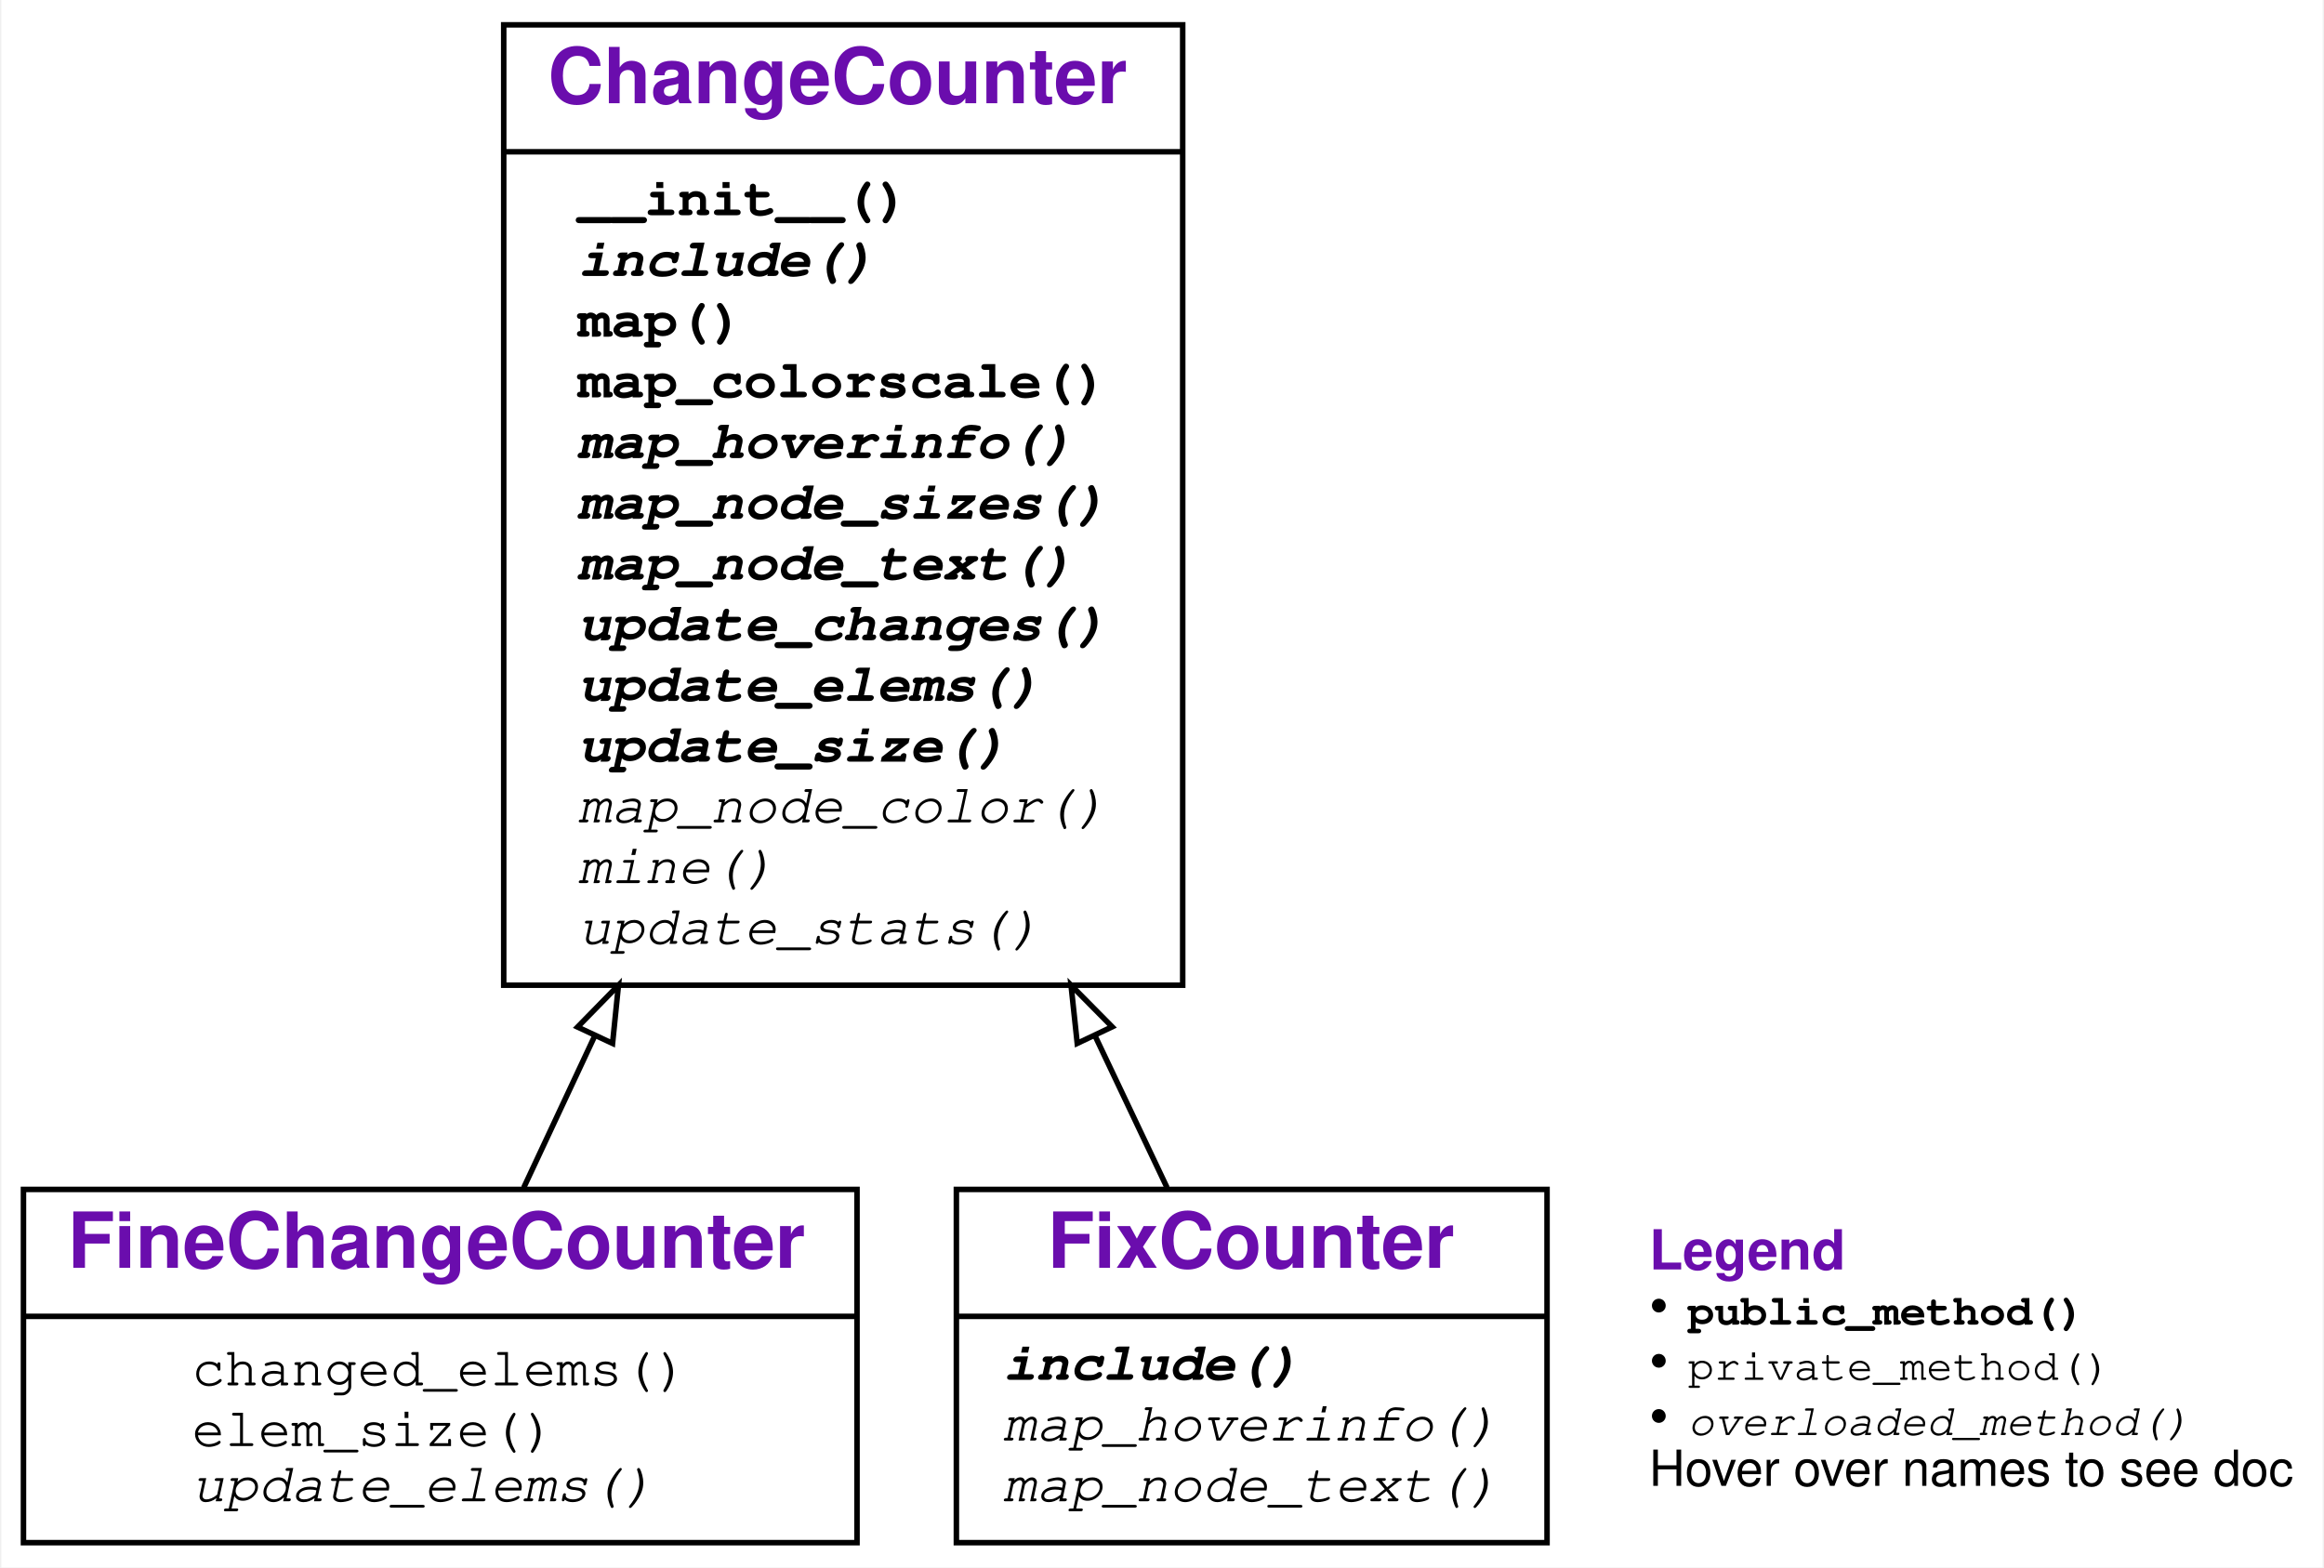
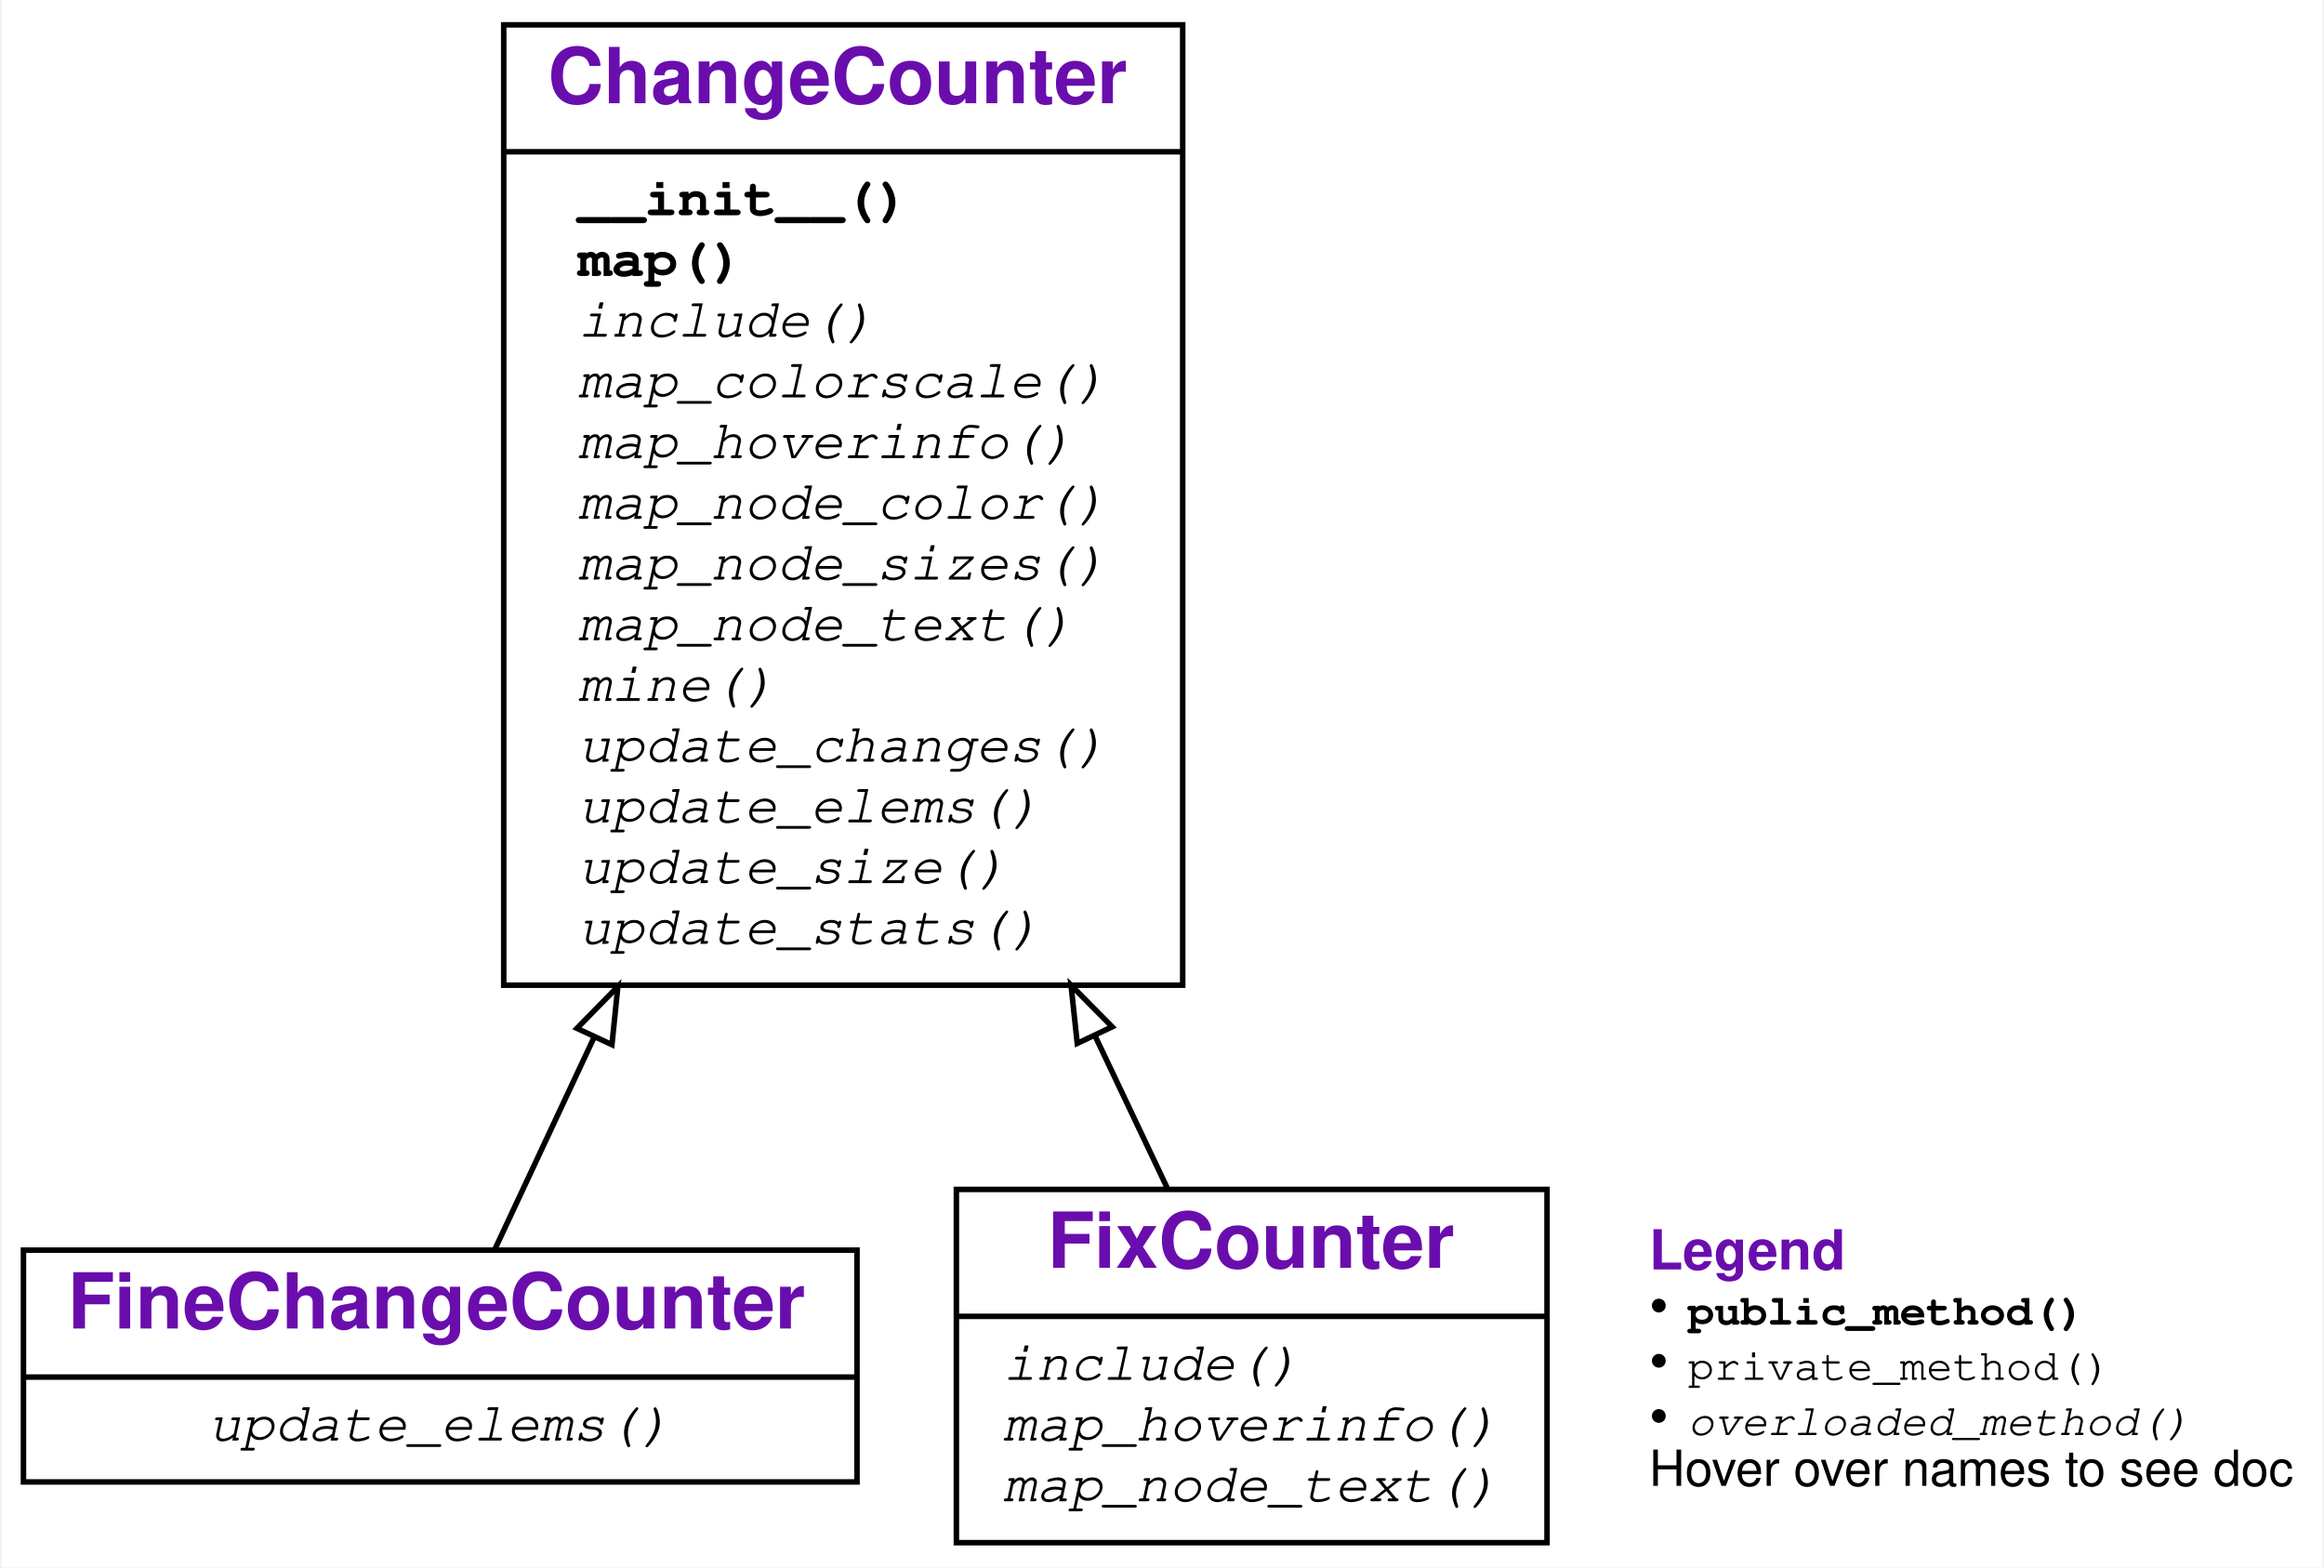
<svg xmlns="http://www.w3.org/2000/svg" xmlns:xlink="http://www.w3.org/1999/xlink" width="421pt" height="284pt" viewBox="0.00 0.00 420.50 284.00">
  <g id="graph0" class="graph" transform="scale(1 1) rotate(0) translate(4 280)">
    <g id="a_graph0">
      <a xlink:title="FineChangeCounter class hierarchy">
        <polygon fill="#ffffff" stroke="transparent" points="-4,4 -4,-280 416.5,-280 416.5,4 -4,4" />
      </a>
    </g>
    <g id="node1" class="node">
      <g id="a_node1">
        <a xlink:href="#" xlink:title="class FineChangeCounter">
-           <polygon fill="none" stroke="#000000" points="0,-.5 0,-64.5 151,-64.5 151,-.5 0,-.5" />
-           <text text-anchor="start" x="8" y="-50.3" font-family="Raleway, Helvetica, Arial, sans-serif" font-weight="bold" font-size="14.00" fill="#6a0dad">FineChangeCounter</text>
-           <polyline fill="none" stroke="#000000" points="0,-41.5 151,-41.5 " />
+           <polygon fill="none" stroke="#000000" points="0,-11.5 0,-53.5 151,-53.5 151,-11.5 0,-11.5" />
+           <text text-anchor="start" x="8" y="-39.3" font-family="Raleway, Helvetica, Arial, sans-serif" font-weight="bold" font-size="14.00" fill="#6a0dad">FineChangeCounter</text>
+           <polyline fill="none" stroke="#000000" points="0,-30.5 151,-30.5 " />
          <g id="a_node1_0">
            <a xlink:href="#" xlink:title="FineChangeCounter">
              <g id="a_node1_1">
-                 <a xlink:href="#" xlink:title="changed_elems(self, mapping, start, length=0)">
-                   <text text-anchor="start" x="30.5" y="-29" font-family="'Fira Mono', 'Source Code Pro', 'Courier', monospace" font-size="10.00" fill="#000000">changed_elems()</text>
-                 </a>
-               </g>
-               <g id="a_node1_2">
-                 <a xlink:href="#" xlink:title="elem_size(self, elem, mapping, source)">
-                   <text text-anchor="start" x="30.5" y="-18" font-family="'Fira Mono', 'Source Code Pro', 'Courier', monospace" font-size="10.00" fill="#000000">elem_size()</text>
-                 </a>
-               </g>
-               <g id="a_node1_3">
                <a xlink:href="#" xlink:title="update_elems(self, node, m)">
-                   <text text-anchor="start" x="30.5" y="-8" font-family="'Fira Mono', 'Source Code Pro', 'Courier', monospace" font-style="italic" font-size="10.00" fill="#000000">update_elems()</text>
+                   <text text-anchor="start" x="33.5" y="-19" font-family="'Fira Mono', 'Source Code Pro', 'Courier', monospace" font-style="italic" font-size="10.00" fill="#000000">update_elems()</text>
                </a>
              </g>
            </a>
          </g>
        </a>
      </g>
    </g>
    <g id="node2" class="node">
      <g id="a_node2">
        <a xlink:href="#" xlink:title="class ChangeCounter">
          <polygon fill="none" stroke="#000000" points="87,-101.5 87,-275.5 210,-275.5 210,-101.5 87,-101.5" />
          <text text-anchor="start" x="95" y="-261.3" font-family="Raleway, Helvetica, Arial, sans-serif" font-weight="bold" font-size="14.00" fill="#6a0dad">ChangeCounter</text>
          <polyline fill="none" stroke="#000000" points="87,-252.5 210,-252.5 " />
-           <g id="a_node2_4">
+           <g id="a_node2_2">
            <a xlink:href="#" xlink:title="ChangeCounter">
-               <g id="a_node2_5">
+               <g id="a_node2_3">
                <a xlink:href="#" xlink:title="__init__(self, repo, filter=None, log=False, **kwargs):&#10;    Constructor. `repo` is a git repository (as URL or directory).&#10;    `filter` is a predicate that takes a modification and returns True&#10;    if it should be considered (default: consider all).&#10;    `log` turns on logging if set.&#10;    `kwargs` are passed to the `RepositoryMining()` constructor.">
                  <text text-anchor="start" x="100.5" y="-241" font-family="'Fira Mono', 'Source Code Pro', 'Courier', monospace" font-weight="bold" font-size="10.00" fill="#000000">__init__()</text>
                </a>
              </g>
+               <g id="a_node2_4">
+                 <a xlink:href="#" xlink:title="map(self):&#10;    Produce an interactive tree map of the repository.">
+                   <text text-anchor="start" x="100.5" y="-230" font-family="'Fira Mono', 'Source Code Pro', 'Courier', monospace" font-weight="bold" font-size="10.00" fill="#000000">map()</text>
+                 </a>
+               </g>
+               <g id="a_node2_5">
+                 <a xlink:href="#" xlink:title="include(self, m):&#10;    Return True if the modification `m` should be included&#10;    (default: the `filter` predicate given to the constructor).&#10;    To be overloaded in subclasses.">
+                   <text text-anchor="start" x="100.5" y="-219" font-family="'Fira Mono', 'Source Code Pro', 'Courier', monospace" font-style="italic" font-size="10.00" fill="#000000">include()</text>
+                 </a>
+               </g>
              <g id="a_node2_6">
-                 <a xlink:href="#" xlink:title="include(self, m):&#10;    Return True if the modification `m` should be included&#10;    (default: the `filter` predicate given to the constructor).&#10;    To be overloaded in subclasses.">
-                   <text text-anchor="start" x="100.5" y="-230" font-family="'Fira Mono', 'Source Code Pro', 'Courier', monospace" font-weight="bold" font-style="italic" font-size="10.00" fill="#000000">include()</text>
+                 <a xlink:href="#" xlink:title="map_colorscale(self):&#10;    Return the colorscale for the map. To be overloaded in subclasses.">
+                   <text text-anchor="start" x="100.5" y="-208" font-family="'Fira Mono', 'Source Code Pro', 'Courier', monospace" font-style="italic" font-size="10.00" fill="#000000">map_colorscale()</text>
                </a>
              </g>
              <g id="a_node2_7">
-                 <a xlink:href="#" xlink:title="map(self):&#10;    Produce an interactive tree map of the repository.">
-                   <text text-anchor="start" x="100.5" y="-219" font-family="'Fira Mono', 'Source Code Pro', 'Courier', monospace" font-weight="bold" font-size="10.00" fill="#000000">map()</text>
+                 <a xlink:href="#" xlink:title="map_hoverinfo(self):&#10;    Return the text to be shown when hovering over a node.&#10;    To be overloaded in subclasses.">
+                   <text text-anchor="start" x="100.5" y="-197" font-family="'Fira Mono', 'Source Code Pro', 'Courier', monospace" font-style="italic" font-size="10.00" fill="#000000">map_hoverinfo()</text>
                </a>
              </g>
              <g id="a_node2_8">
-                 <a xlink:href="#" xlink:title="map_colorscale(self):&#10;    Return the colorscale for the map.">
-                   <text text-anchor="start" x="100.5" y="-208" font-family="'Fira Mono', 'Source Code Pro', 'Courier', monospace" font-weight="bold" font-size="10.00" fill="#000000">map_colorscale()</text>
+                 <a xlink:href="#" xlink:title="map_node_color(self, node):&#10;    Return a color of the node, as a number. Can be overloaded in subclasses.">
+                   <text text-anchor="start" x="100.5" y="-186" font-family="'Fira Mono', 'Source Code Pro', 'Courier', monospace" font-style="italic" font-size="10.00" fill="#000000">map_node_color()</text>
                </a>
              </g>
              <g id="a_node2_9">
-                 <a xlink:href="#" xlink:title="map_hoverinfo(self):&#10;    Return the text to be shown when hovering over a node.">
-                   <text text-anchor="start" x="100.5" y="-197" font-family="'Fira Mono', 'Source Code Pro', 'Courier', monospace" font-weight="bold" font-style="italic" font-size="10.00" fill="#000000">map_hoverinfo()</text>
+                 <a xlink:href="#" xlink:title="map_node_sizes(self):&#10;    Return a mapping of nodes to sizes. Can be overloaded in subclasses.">
+                   <text text-anchor="start" x="100.5" y="-175" font-family="'Fira Mono', 'Source Code Pro', 'Courier', monospace" font-style="italic" font-size="10.00" fill="#000000">map_node_sizes()</text>
                </a>
              </g>
              <g id="a_node2_10">
-                 <a xlink:href="#" xlink:title="map_node_sizes(self):&#10;    Return a mapping of nodes to sizes. Can be overloaded in subclasses.">
-                   <text text-anchor="start" x="100.5" y="-186" font-family="'Fira Mono', 'Source Code Pro', 'Courier', monospace" font-weight="bold" font-style="italic" font-size="10.00" fill="#000000">map_node_sizes()</text>
+                 <a xlink:href="#" xlink:title="map_node_text(self, node):&#10;    Return the text to be shown for the node (default: #changes).&#10;    Can be overloaded in subclasses.">
+                   <text text-anchor="start" x="100.5" y="-164" font-family="'Fira Mono', 'Source Code Pro', 'Courier', monospace" font-style="italic" font-size="10.00" fill="#000000">map_node_text()</text>
                </a>
              </g>
              <g id="a_node2_11">
-                 <a xlink:href="#" xlink:title="map_node_text(self, node):&#10;    Return the text to be shown for the node (default: #changes).&#10;    Can be overloaded in subclasses.">
-                   <text text-anchor="start" x="100.5" y="-175" font-family="'Fira Mono', 'Source Code Pro', 'Courier', monospace" font-weight="bold" font-style="italic" font-size="10.00" fill="#000000">map_node_text()</text>
+                 <a xlink:href="#" xlink:title="mine(self, **kwargs):&#10;    Gather data from repository. To be extended in subclasses.">
+                   <text text-anchor="start" x="100.5" y="-153" font-family="'Fira Mono', 'Source Code Pro', 'Courier', monospace" font-style="italic" font-size="10.00" fill="#000000">mine()</text>
                </a>
              </g>
              <g id="a_node2_12">
                <a xlink:href="#" xlink:title="update_changes(self, node, commit_msg):&#10;    Update stats for `node` changed with `commit_msg`.&#10;    Can be extended in subclasses.">
-                   <text text-anchor="start" x="100.5" y="-164" font-family="'Fira Mono', 'Source Code Pro', 'Courier', monospace" font-weight="bold" font-style="italic" font-size="10.00" fill="#000000">update_changes()</text>
+                   <text text-anchor="start" x="100.5" y="-142" font-family="'Fira Mono', 'Source Code Pro', 'Courier', monospace" font-style="italic" font-size="10.00" fill="#000000">update_changes()</text>
                </a>
              </g>
              <g id="a_node2_13">
                <a xlink:href="#" xlink:title="update_elems(self, node, m):&#10;    Update counters for subelements of `node` with modification `m`.&#10;    To be defined in subclasses.">
-                   <text text-anchor="start" x="100.5" y="-153" font-family="'Fira Mono', 'Source Code Pro', 'Courier', monospace" font-weight="bold" font-style="italic" font-size="10.00" fill="#000000">update_elems()</text>
+                   <text text-anchor="start" x="100.5" y="-131" font-family="'Fira Mono', 'Source Code Pro', 'Courier', monospace" font-style="italic" font-size="10.00" fill="#000000">update_elems()</text>
                </a>
              </g>
              <g id="a_node2_14">
                <a xlink:href="#" xlink:title="update_size(self, node, size):&#10;    Update counters for `node` with `size`. Can be extended in subclasses.">
-                   <text text-anchor="start" x="100.5" y="-142" font-family="'Fira Mono', 'Source Code Pro', 'Courier', monospace" font-weight="bold" font-style="italic" font-size="10.00" fill="#000000">update_size()</text>
+                   <text text-anchor="start" x="100.5" y="-120" font-family="'Fira Mono', 'Source Code Pro', 'Courier', monospace" font-style="italic" font-size="10.00" fill="#000000">update_size()</text>
                </a>
              </g>
              <g id="a_node2_15">
-                 <a xlink:href="#" xlink:title="map_node_color(self, node):&#10;    Return a color of the node, as a number. Can be overloaded in subclasses.">
-                   <text text-anchor="start" x="100.5" y="-131" font-family="'Fira Mono', 'Source Code Pro', 'Courier', monospace" font-style="italic" font-size="10.00" fill="#000000">map_node_color()</text>
-                 </a>
-               </g>
-               <g id="a_node2_16">
-                 <a xlink:href="#" xlink:title="mine(self, **kwargs):&#10;    Gather data from repository. To be extended in subclasses.">
-                   <text text-anchor="start" x="100.5" y="-120" font-family="'Fira Mono', 'Source Code Pro', 'Courier', monospace" font-style="italic" font-size="10.00" fill="#000000">mine()</text>
-                 </a>
-               </g>
-               <g id="a_node2_17">
                <a xlink:href="#" xlink:title="update_stats(self, m):&#10;    Update counters with modification `m`. Can be extended in subclasses.">
                  <text text-anchor="start" x="100.5" y="-109" font-family="'Fira Mono', 'Source Code Pro', 'Courier', monospace" font-style="italic" font-size="10.00" fill="#000000">update_stats()</text>
                </a>
              </g>
            </a>
          </g>
        </a>
      </g>
    </g>
    <g id="edge1" class="edge">
-       <path fill="none" stroke="#000000" d="M90.626,-64.823C94.526,-73.159 98.93,-82.57 103.523,-92.386" />
-       <polygon fill="none" stroke="#000000" points="100.378,-93.921 107.786,-101.495 106.718,-90.954 100.378,-93.921" />
+       <path fill="none" stroke="#000000" d="M85.345,-53.539C90.276,-64.076 96.634,-77.663 103.411,-92.146" />
+       <polygon fill="none" stroke="#000000" points="100.267,-93.685 107.676,-101.259 106.607,-90.718 100.267,-93.685" />
    </g>
    <g id="node3" class="node">
      <g id="a_node3">
        <a xlink:href="#" xlink:title="class FixCounter">
          <polygon fill="none" stroke="#000000" points="169,-.5 169,-64.5 276,-64.5 276,-.5 169,-.5" />
          <text text-anchor="start" x="185.5" y="-50.3" font-family="Raleway, Helvetica, Arial, sans-serif" font-weight="bold" font-size="14.00" fill="#6a0dad">FixCounter</text>
          <polyline fill="none" stroke="#000000" points="169,-41.5 276,-41.5 " />
-           <g id="a_node3_18">
+           <g id="a_node3_16">
            <a xlink:href="#" xlink:title="FixCounter">
-               <g id="a_node3_19">
+               <g id="a_node3_17">
                <a xlink:href="#" xlink:title="include(self, m):&#10;    Include all modifications whose commit messages start with 'Fix:'">
-                   <text text-anchor="start" x="177.5" y="-30" font-family="'Fira Mono', 'Source Code Pro', 'Courier', monospace" font-weight="bold" font-style="italic" font-size="10.00" fill="#000000">include()</text>
+                   <text text-anchor="start" x="177.5" y="-30" font-family="'Fira Mono', 'Source Code Pro', 'Courier', monospace" font-style="italic" font-size="10.00" fill="#000000">include()</text>
                </a>
              </g>
-               <g id="a_node3_20">
+               <g id="a_node3_18">
                <a xlink:href="#" xlink:title="map_hoverinfo(self)">
                  <text text-anchor="start" x="177.5" y="-19" font-family="'Fira Mono', 'Source Code Pro', 'Courier', monospace" font-style="italic" font-size="10.00" fill="#000000">map_hoverinfo()</text>
                </a>
              </g>
-               <g id="a_node3_21">
+               <g id="a_node3_19">
                <a xlink:href="#" xlink:title="map_node_text(self, node)">
                  <text text-anchor="start" x="177.5" y="-8" font-family="'Fira Mono', 'Source Code Pro', 'Courier', monospace" font-style="italic" font-size="10.00" fill="#000000">map_node_text()</text>
                </a>
              </g>
            </a>
          </g>
        </a>
      </g>
    </g>
    <g id="edge2" class="edge">
      <path fill="none" stroke="#000000" d="M207.167,-64.823C203.213,-73.159 198.749,-82.57 194.093,-92.386" />
      <polygon fill="none" stroke="#000000" points="190.895,-90.96 189.772,-101.495 197.22,-93.96 190.895,-90.96" />
    </g>
    <g id="node4" class="node">
      <text text-anchor="start" x="294.5" y="-50" font-family="Raleway, Helvetica, Arial, sans-serif" font-weight="bold" font-size="10.00" fill="#6a0dad">Legend</text>
      <text text-anchor="start" x="294.5" y="-40" font-family="Raleway, Helvetica, Arial, sans-serif" font-size="10.00" fill="#000000">• </text>
      <text text-anchor="start" x="301.5" y="-40" font-family="'Fira Mono', 'Source Code Pro', 'Courier', monospace" font-weight="bold" font-size="8.00" fill="#000000">public_method()</text>
      <text text-anchor="start" x="294.5" y="-30" font-family="Raleway, Helvetica, Arial, sans-serif" font-size="10.00" fill="#000000">• </text>
      <text text-anchor="start" x="301.5" y="-30" font-family="'Fira Mono', 'Source Code Pro', 'Courier', monospace" font-size="8.00" fill="#000000">private_method()</text>
      <text text-anchor="start" x="294.5" y="-20" font-family="Raleway, Helvetica, Arial, sans-serif" font-size="10.00" fill="#000000">• </text>
      <text text-anchor="start" x="301.5" y="-20" font-family="'Fira Mono', 'Source Code Pro', 'Courier', monospace" font-style="italic" font-size="8.00" fill="#000000">overloaded_method()</text>
      <text text-anchor="start" x="294.5" y="-10.8" font-family="Helvetica,sans-Serif" font-size="9.00" fill="#000000">Hover over names to see doc</text>
    </g>
  </g>
</svg>
